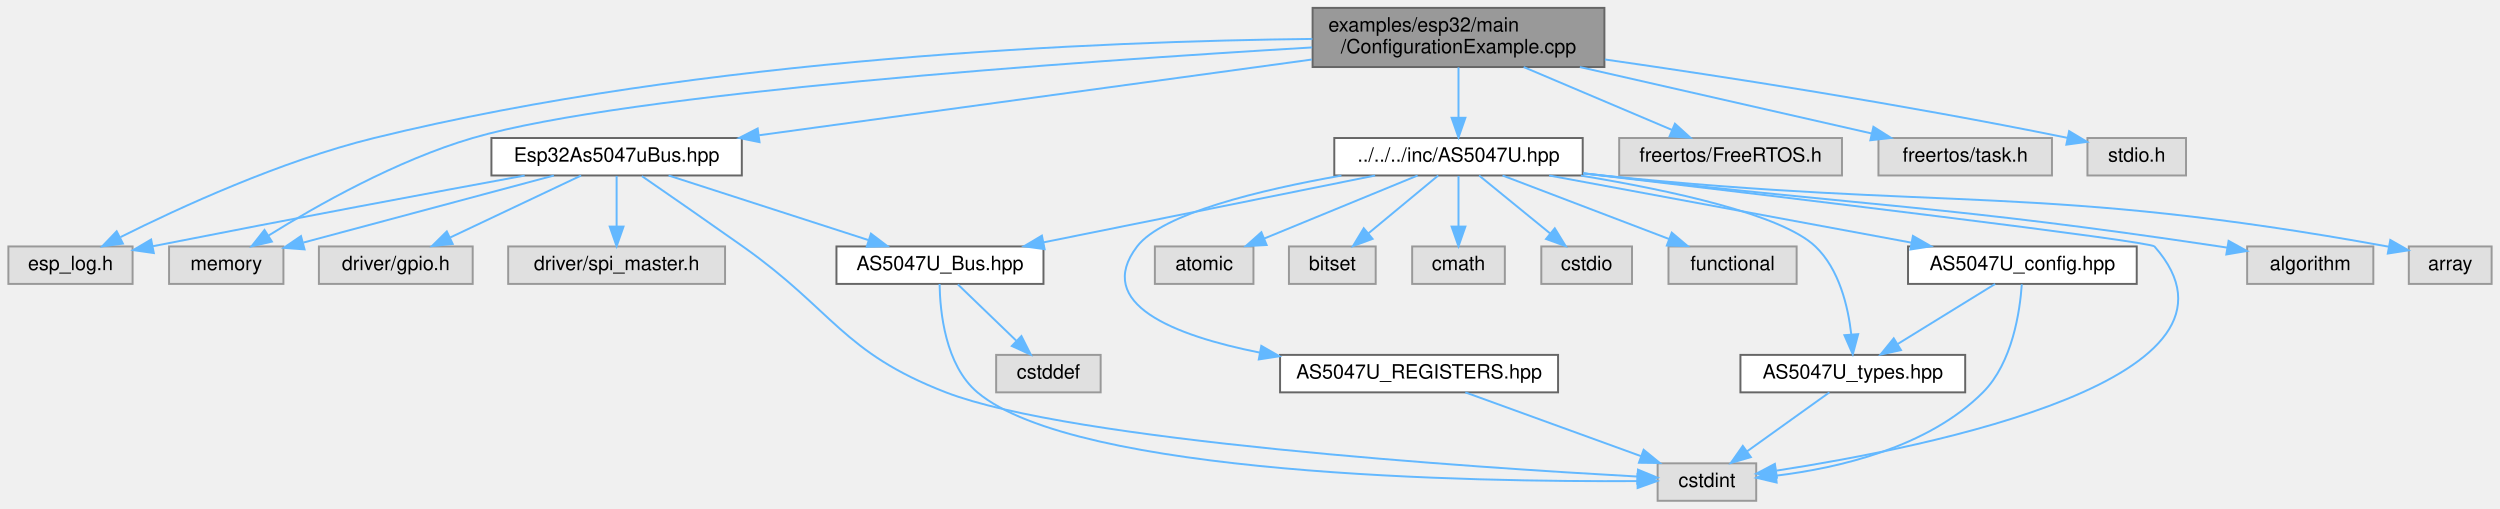
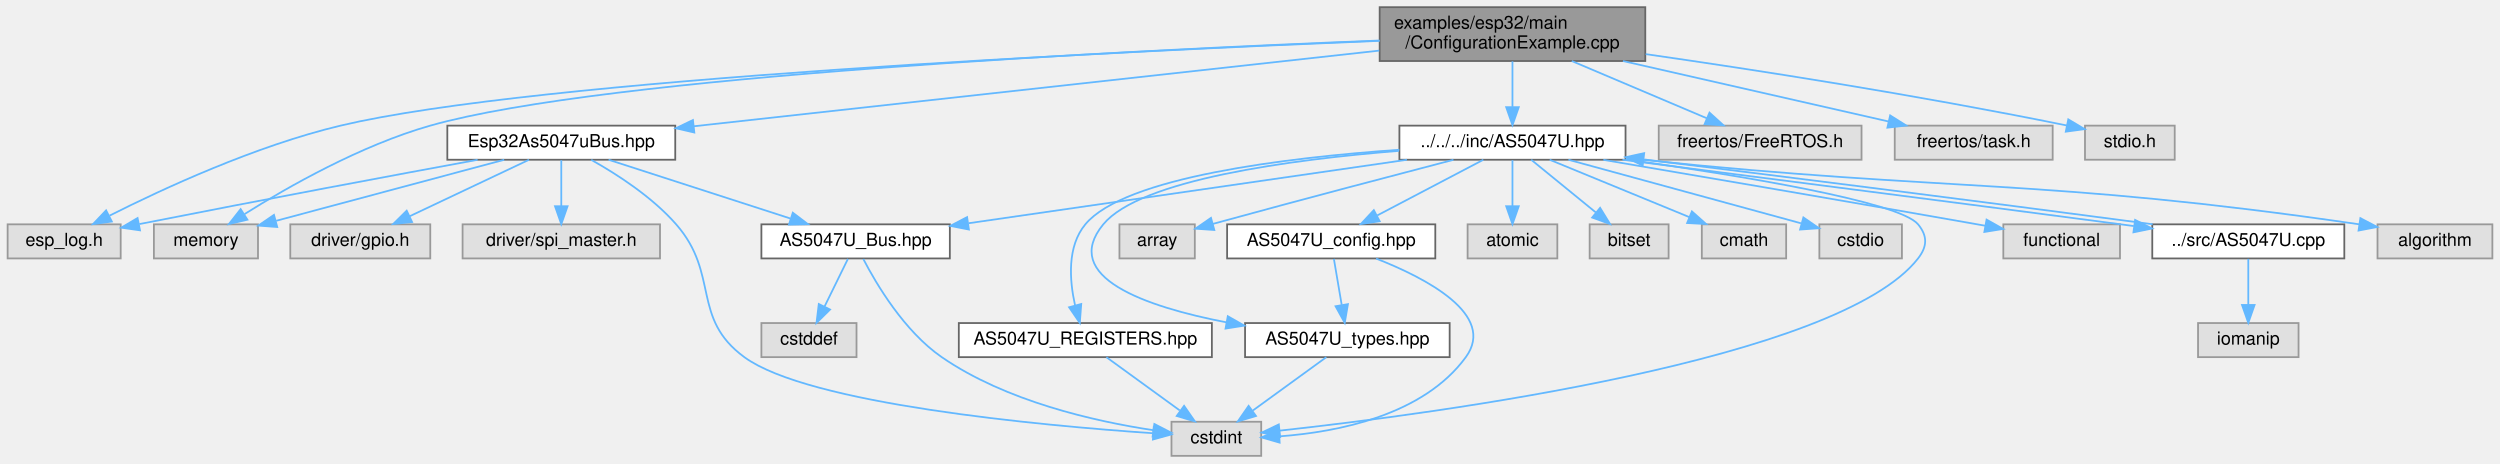
- <svg xmlns="http://www.w3.org/2000/svg" xmlns:xlink="http://www.w3.org/1999/xlink" width="1268pt" height="258pt" viewBox="0.00 0.00 1267.50 258.00">
+ <svg xmlns="http://www.w3.org/2000/svg" xmlns:xlink="http://www.w3.org/1999/xlink" width="1393pt" height="258pt" viewBox="0.00 0.00 1392.50 258.00">
  <g id="graph0" class="graph" transform="scale(1 1) rotate(0) translate(4 254)">
    <g id="Node000001" class="node">
      <g id="a_Node000001">
        <a xlink:title="Configuration example with ABI, UVW, and PWM setup.">
-           <polygon fill="#999999" stroke="#666666" points="809.5,-250 661.5,-250 661.5,-220 809.5,-220 809.5,-250" />
-           <text text-anchor="start" x="669.5" y="-238" font-family="Helvetica,sans-Serif" font-size="10.00">examples/esp32/main</text>
-           <text text-anchor="middle" x="735.5" y="-227" font-family="Helvetica,sans-Serif" font-size="10.00">/ConfigurationExample.cpp</text>
+           <polygon fill="#999999" stroke="#666666" points="912.5,-250 764.5,-250 764.5,-220 912.5,-220 912.5,-250" />
+           <text text-anchor="start" x="772.5" y="-238" font-family="Helvetica,sans-Serif" font-size="10.00">examples/esp32/main</text>
+           <text text-anchor="middle" x="838.5" y="-227" font-family="Helvetica,sans-Serif" font-size="10.00">/ConfigurationExample.cpp</text>
        </a>
      </g>
    </g>
    <g id="Node000002" class="node">
      <g id="a_Node000002">
        <a xlink:title=" ">
          <polygon fill="#e0e0e0" stroke="#999999" points="63,-129 0,-129 0,-110 63,-110 63,-129" />
          <text text-anchor="middle" x="31.5" y="-117" font-family="Helvetica,sans-Serif" font-size="10.00">esp_log.h</text>
        </a>
      </g>
    </g>
    <g id="edge1_Node000001_Node000002" class="edge">
      <g id="a_edge1_Node000001_Node000002">
        <a xlink:title=" ">
-           <path fill="none" stroke="#63b8ff" d="M661.39,-234.26C554.66,-233.07 352.17,-224.94 185.5,-184 138.32,-172.41 86.73,-148.68 56.85,-133.74" />
-           <polygon fill="#63b8ff" stroke="#63b8ff" points="58.09,-130.44 47.59,-129.04 54.92,-136.69 58.09,-130.44" />
+           <path fill="none" stroke="#63b8ff" d="M764.44,-231.26C617.43,-225.33 293.62,-209.74 185.5,-184 138.23,-172.75 86.68,-148.91 56.82,-133.86" />
+           <polygon fill="#63b8ff" stroke="#63b8ff" points="58.06,-130.56 47.57,-129.12 54.87,-136.79 58.06,-130.56" />
        </a>
      </g>
    </g>
    <g id="Node000003" class="node">
      <g id="a_Node000003">
        <a xlink:title=" ">
-           <polygon fill="#e0e0e0" stroke="#999999" points="930,-184 817,-184 817,-165 930,-165 930,-184" />
-           <text text-anchor="middle" x="873.5" y="-172" font-family="Helvetica,sans-Serif" font-size="10.00">freertos/FreeRTOS.h</text>
+           <polygon fill="#e0e0e0" stroke="#999999" points="1033,-184 920,-184 920,-165 1033,-165 1033,-184" />
+           <text text-anchor="middle" x="976.5" y="-172" font-family="Helvetica,sans-Serif" font-size="10.00">freertos/FreeRTOS.h</text>
        </a>
      </g>
    </g>
    <g id="edge2_Node000001_Node000003" class="edge">
      <g id="a_edge2_Node000001_Node000003">
        <a xlink:title=" ">
-           <path fill="none" stroke="#63b8ff" d="M768.55,-219.99C791.48,-210.27 821.74,-197.44 843.88,-188.06" />
-           <polygon fill="#63b8ff" stroke="#63b8ff" points="845.28,-191.26 853.12,-184.14 842.55,-184.82 845.28,-191.26" />
+           <path fill="none" stroke="#63b8ff" d="M871.55,-219.99C894.48,-210.27 924.74,-197.44 946.88,-188.06" />
+           <polygon fill="#63b8ff" stroke="#63b8ff" points="948.28,-191.26 956.12,-184.14 945.55,-184.82 948.28,-191.26" />
        </a>
      </g>
    </g>
    <g id="Node000004" class="node">
      <g id="a_Node000004">
        <a xlink:title=" ">
-           <polygon fill="#e0e0e0" stroke="#999999" points="1036.5,-184 948.5,-184 948.5,-165 1036.5,-165 1036.5,-184" />
-           <text text-anchor="middle" x="992.5" y="-172" font-family="Helvetica,sans-Serif" font-size="10.00">freertos/task.h</text>
+           <polygon fill="#e0e0e0" stroke="#999999" points="1139.5,-184 1051.5,-184 1051.5,-165 1139.5,-165 1139.5,-184" />
+           <text text-anchor="middle" x="1095.5" y="-172" font-family="Helvetica,sans-Serif" font-size="10.00">freertos/task.h</text>
        </a>
      </g>
    </g>
    <g id="edge3_Node000001_Node000004" class="edge">
      <g id="a_edge3_Node000001_Node000004">
        <a xlink:title=" ">
-           <path fill="none" stroke="#63b8ff" d="M797.06,-219.99C842.47,-209.65 903.35,-195.79 945.02,-186.31" />
-           <polygon fill="#63b8ff" stroke="#63b8ff" points="945.95,-189.69 954.92,-184.05 944.4,-182.86 945.95,-189.69" />
+           <path fill="none" stroke="#63b8ff" d="M900.06,-219.99C945.47,-209.65 1006.35,-195.79 1048.02,-186.31" />
+           <polygon fill="#63b8ff" stroke="#63b8ff" points="1048.95,-189.69 1057.92,-184.05 1047.4,-182.86 1048.95,-189.69" />
        </a>
      </g>
    </g>
    <g id="Node000005" class="node">
      <g id="a_Node000005">
        <a xlink:title=" ">
          <polygon fill="#e0e0e0" stroke="#999999" points="139.5,-129 81.5,-129 81.5,-110 139.5,-110 139.5,-129" />
          <text text-anchor="middle" x="110.5" y="-117" font-family="Helvetica,sans-Serif" font-size="10.00">memory</text>
        </a>
      </g>
    </g>
    <g id="edge4_Node000001_Node000005" class="edge">
      <g id="a_edge4_Node000001_Node000005">
        <a xlink:title=" ">
-           <path fill="none" stroke="#63b8ff" d="M661.26,-229.94C542.03,-222.86 313.36,-206.8 235.5,-184 196.94,-172.71 156.13,-149.57 132.01,-134.57" />
-           <polygon fill="#63b8ff" stroke="#63b8ff" points="133.65,-131.46 123.33,-129.06 129.9,-137.37 133.65,-131.46" />
+           <path fill="none" stroke="#63b8ff" d="M764.37,-231.42C625.85,-226.01 332.96,-211.64 235.5,-184 196.84,-173.03 156.06,-149.81 131.97,-134.69" />
+           <polygon fill="#63b8ff" stroke="#63b8ff" points="133.61,-131.59 123.3,-129.15 129.84,-137.48 133.61,-131.59" />
        </a>
      </g>
    </g>
    <g id="Node000006" class="node">
      <g id="a_Node000006">
        <a xlink:title=" ">
-           <polygon fill="#e0e0e0" stroke="#999999" points="1104.5,-184 1054.5,-184 1054.5,-165 1104.5,-165 1104.5,-184" />
-           <text text-anchor="middle" x="1079.5" y="-172" font-family="Helvetica,sans-Serif" font-size="10.00">stdio.h</text>
+           <polygon fill="#e0e0e0" stroke="#999999" points="1207.5,-184 1157.5,-184 1157.5,-165 1207.5,-165 1207.5,-184" />
+           <text text-anchor="middle" x="1182.5" y="-172" font-family="Helvetica,sans-Serif" font-size="10.00">stdio.h</text>
        </a>
      </g>
    </g>
    <g id="edge5_Node000001_Node000006" class="edge">
      <g id="a_edge5_Node000001_Node000006">
        <a xlink:title=" ">
-           <path fill="none" stroke="#63b8ff" d="M809.73,-223.84C870.4,-215.12 958.56,-201.5 1044.39,-184.08" />
-           <polygon fill="#63b8ff" stroke="#63b8ff" points="1045.21,-187.49 1054.3,-182.05 1043.8,-180.63 1045.21,-187.49" />
+           <path fill="none" stroke="#63b8ff" d="M912.73,-223.84C973.4,-215.12 1061.56,-201.5 1147.39,-184.08" />
+           <polygon fill="#63b8ff" stroke="#63b8ff" points="1148.21,-187.49 1157.3,-182.05 1146.8,-180.63 1148.21,-187.49" />
        </a>
      </g>
    </g>
    <g id="Node000007" class="node">
      <g id="a_Node000007">
        <a xlink:href="AS5047U_8hpp.html" target="_top" xlink:title="Driver for AMS AS5047U Magnetic Rotary Position Sensor (C++21).">
-           <polygon fill="white" stroke="#666666" points="798.5,-184 672.5,-184 672.5,-165 798.5,-165 798.5,-184" />
-           <text text-anchor="middle" x="735.5" y="-172" font-family="Helvetica,sans-Serif" font-size="10.00">../../../inc/AS5047U.hpp</text>
+           <polygon fill="white" stroke="#666666" points="901.5,-184 775.5,-184 775.5,-165 901.5,-165 901.5,-184" />
+           <text text-anchor="middle" x="838.5" y="-172" font-family="Helvetica,sans-Serif" font-size="10.00">../../../inc/AS5047U.hpp</text>
        </a>
      </g>
    </g>
    <g id="edge6_Node000001_Node000007" class="edge">
      <g id="a_edge6_Node000001_Node000007">
        <a xlink:title=" ">
-           <path fill="none" stroke="#63b8ff" d="M735.5,-219.84C735.5,-212.21 735.5,-202.7 735.5,-194.45" />
-           <polygon fill="#63b8ff" stroke="#63b8ff" points="739,-194.27 735.5,-184.27 732,-194.27 739,-194.27" />
-         </a>
-       </g>
-     </g>
-     <g id="Node000021" class="node">
-       <g id="a_Node000021">
+           <path fill="none" stroke="#63b8ff" d="M838.5,-219.84C838.5,-212.21 838.5,-202.7 838.5,-194.45" />
+           <polygon fill="#63b8ff" stroke="#63b8ff" points="842,-194.27 838.5,-184.27 835,-194.27 842,-194.27" />
+         </a>
+       </g>
+     </g>
+     <g id="Node000023" class="node">
+       <g id="a_Node000023">
        <a xlink:href="Esp32As5047uBus_8hpp.html" target="_top" xlink:title="ESP32 SPI transport implementation for AS5047U driver.">
          <polygon fill="white" stroke="#666666" points="372,-184 245,-184 245,-165 372,-165 372,-184" />
          <text text-anchor="middle" x="308.5" y="-172" font-family="Helvetica,sans-Serif" font-size="10.00">Esp32As5047uBus.hpp</text>
        </a>
      </g>
    </g>
-     <g id="edge25_Node000001_Node000021" class="edge">
-       <g id="a_edge25_Node000001_Node000021">
-         <a xlink:title=" ">
-           <path fill="none" stroke="#63b8ff" d="M661.12,-223.81C582.34,-213.02 458.8,-196.09 380.82,-185.41" />
-           <polygon fill="#63b8ff" stroke="#63b8ff" points="380.98,-181.9 370.6,-184.01 380.03,-188.83 380.98,-181.9" />
+     <g id="edge28_Node000001_Node000023" class="edge">
+       <g id="a_edge28_Node000001_Node000023">
+         <a xlink:title=" ">
+           <path fill="none" stroke="#63b8ff" d="M764.25,-225.8C663.16,-214.65 483.31,-194.8 382.41,-183.66" />
+           <polygon fill="#63b8ff" stroke="#63b8ff" points="382.62,-180.16 372.3,-182.54 381.85,-187.12 382.62,-180.16" />
        </a>
      </g>
    </g>
    <g id="Node000008" class="node">
      <g id="a_Node000008">
        <a xlink:href="AS5047U__Bus_8hpp.html" target="_top" xlink:title="CRTP-based SPI bus interface for AS5047U driver.">
          <polygon fill="white" stroke="#666666" points="525,-129 420,-129 420,-110 525,-110 525,-129" />
          <text text-anchor="middle" x="472.5" y="-117" font-family="Helvetica,sans-Serif" font-size="10.00">AS5047U_Bus.hpp</text>
        </a>
      </g>
    </g>
    <g id="edge7_Node000007_Node000008" class="edge">
      <g id="a_edge7_Node000007_Node000008">
        <a xlink:title=" ">
-           <path fill="none" stroke="#63b8ff" d="M693.24,-164.98C647.46,-155.76 574.36,-141.03 524.95,-131.07" />
-           <polygon fill="#63b8ff" stroke="#63b8ff" points="525.58,-127.63 515.09,-129.08 524.2,-134.49 525.58,-127.63" />
+           <path fill="none" stroke="#63b8ff" d="M779.7,-164.98C712.81,-155.3 604.01,-139.54 535.45,-129.62" />
+           <polygon fill="#63b8ff" stroke="#63b8ff" points="535.62,-126.1 525.22,-128.13 534.61,-133.03 535.62,-126.1" />
        </a>
      </g>
    </g>
    <g id="Node000010" class="node">
      <g id="a_Node000010">
        <a xlink:title=" ">
-           <polygon fill="#e0e0e0" stroke="#999999" points="886.5,-19 836.5,-19 836.5,0 886.5,0 886.5,-19" />
-           <text text-anchor="middle" x="861.5" y="-7" font-family="Helvetica,sans-Serif" font-size="10.00">cstdint</text>
+           <polygon fill="#e0e0e0" stroke="#999999" points="698.5,-19 648.5,-19 648.5,0 698.5,0 698.5,-19" />
+           <text text-anchor="middle" x="673.5" y="-7" font-family="Helvetica,sans-Serif" font-size="10.00">cstdint</text>
        </a>
      </g>
    </g>
    <g id="edge17_Node000007_Node000010" class="edge">
      <g id="a_edge17_Node000007_Node000010">
        <a xlink:title=" ">
-           <path fill="none" stroke="#63b8ff" d="M798.9,-166.04C899.86,-154.08 1086.12,-131.7 1088.5,-129 1147.54,-62.04 974.29,-27.22 896.84,-15.31" />
-           <polygon fill="#63b8ff" stroke="#63b8ff" points="896.99,-11.8 886.58,-13.78 895.96,-18.72 896.99,-11.8" />
+           <path fill="none" stroke="#63b8ff" d="M901.63,-165.21C964.81,-156.28 1054.12,-141.63 1064.5,-129 1069.86,-122.48 1069.68,-116.67 1064.5,-110 1020.45,-53.34 796.39,-23.63 708.73,-14.04" />
+           <polygon fill="#63b8ff" stroke="#63b8ff" points="709.05,-10.55 698.73,-12.96 708.3,-17.51 709.05,-10.55" />
        </a>
      </g>
    </g>
    <g id="Node000011" class="node">
      <g id="a_Node000011">
        <a xlink:href="AS5047U__REGISTERS_8hpp.html" target="_top" xlink:title="Register definitions for the AS5047U Rotary Position Sensor.">
-           <polygon fill="white" stroke="#666666" points="786,-74 645,-74 645,-55 786,-55 786,-74" />
-           <text text-anchor="middle" x="715.5" y="-62" font-family="Helvetica,sans-Serif" font-size="10.00">AS5047U_REGISTERS.hpp</text>
+           <polygon fill="white" stroke="#666666" points="671,-74 530,-74 530,-55 671,-55 671,-74" />
+           <text text-anchor="middle" x="600.5" y="-62" font-family="Helvetica,sans-Serif" font-size="10.00">AS5047U_REGISTERS.hpp</text>
        </a>
      </g>
    </g>
    <g id="edge10_Node000007_Node000011" class="edge">
      <g id="a_edge10_Node000007_Node000011">
        <a xlink:title=" ">
-           <path fill="none" stroke="#63b8ff" d="M676.13,-164.96C634.94,-157.68 585.27,-145.73 572.5,-129 550.28,-99.9 591.11,-83.84 634.75,-75.15" />
-           <polygon fill="#63b8ff" stroke="#63b8ff" points="635.49,-78.58 644.68,-73.31 634.21,-71.69 635.49,-78.58" />
+           <path fill="none" stroke="#63b8ff" d="M775.47,-170.56C712.61,-166.16 622.35,-155.32 600.5,-129 590.27,-116.69 591.65,-97.91 594.75,-83.97" />
+           <polygon fill="#63b8ff" stroke="#63b8ff" points="598.21,-84.61 597.42,-74.04 591.45,-82.79 598.21,-84.61" />
        </a>
      </g>
    </g>
    <g id="Node000012" class="node">
      <g id="a_Node000012">
        <a xlink:title=" ">
-           <polygon fill="#e0e0e0" stroke="#999999" points="1199.5,-129 1135.5,-129 1135.5,-110 1199.5,-110 1199.5,-129" />
-           <text text-anchor="middle" x="1167.5" y="-117" font-family="Helvetica,sans-Serif" font-size="10.00">algorithm</text>
+           <polygon fill="#e0e0e0" stroke="#999999" points="1384.5,-129 1320.5,-129 1320.5,-110 1384.5,-110 1384.5,-129" />
+           <text text-anchor="middle" x="1352.5" y="-117" font-family="Helvetica,sans-Serif" font-size="10.00">algorithm</text>
        </a>
      </g>
    </g>
    <g id="edge12_Node000007_Node000012" class="edge">
      <g id="a_edge12_Node000007_Node000012">
        <a xlink:title=" ">
-           <path fill="none" stroke="#63b8ff" d="M798.81,-166.12C802.09,-165.74 805.33,-165.37 808.5,-165 947.6,-148.9 983.02,-149.73 1121.5,-129 1122.77,-128.81 1124.05,-128.61 1125.34,-128.41" />
-           <polygon fill="#63b8ff" stroke="#63b8ff" points="1126.09,-131.83 1135.38,-126.72 1124.94,-124.93 1126.09,-131.83" />
+           <path fill="none" stroke="#63b8ff" d="M901.7,-165.94C904.68,-165.61 907.62,-165.3 910.5,-165 1085.27,-146.84 1132.78,-154.9 1310.4,-129" />
+           <polygon fill="#63b8ff" stroke="#63b8ff" points="1310.95,-132.45 1320.33,-127.53 1309.93,-125.53 1310.95,-132.45" />
        </a>
      </g>
    </g>
    <g id="Node000013" class="node">
      <g id="a_Node000013">
        <a xlink:title=" ">
-           <polygon fill="#e0e0e0" stroke="#999999" points="1259.5,-129 1217.5,-129 1217.5,-110 1259.5,-110 1259.5,-129" />
-           <text text-anchor="middle" x="1238.5" y="-117" font-family="Helvetica,sans-Serif" font-size="10.00">array</text>
+           <polygon fill="#e0e0e0" stroke="#999999" points="661.5,-129 619.5,-129 619.5,-110 661.5,-110 661.5,-129" />
+           <text text-anchor="middle" x="640.5" y="-117" font-family="Helvetica,sans-Serif" font-size="10.00">array</text>
        </a>
      </g>
    </g>
    <g id="edge13_Node000007_Node000013" class="edge">
      <g id="a_edge13_Node000007_Node000013">
        <a xlink:title=" ">
-           <path fill="none" stroke="#63b8ff" d="M798.8,-166.03C802.08,-165.67 805.33,-165.33 808.5,-165 982.85,-147.01 1031.24,-160.95 1207.45,-128.85" />
-           <polygon fill="#63b8ff" stroke="#63b8ff" points="1208.11,-132.29 1217.31,-127.03 1206.84,-125.4 1208.11,-132.29" />
+           <path fill="none" stroke="#63b8ff" d="M805.62,-164.97C773.71,-156.65 723.65,-143.5 671.54,-129.25" />
+           <polygon fill="#63b8ff" stroke="#63b8ff" points="672.36,-125.85 661.79,-126.58 670.51,-132.6 672.36,-125.85" />
        </a>
      </g>
    </g>
    <g id="Node000014" class="node">
      <g id="a_Node000014">
        <a xlink:title=" ">
-           <polygon fill="#e0e0e0" stroke="#999999" points="631.5,-129 581.5,-129 581.5,-110 631.5,-110 631.5,-129" />
-           <text text-anchor="middle" x="606.5" y="-117" font-family="Helvetica,sans-Serif" font-size="10.00">atomic</text>
+           <polygon fill="#e0e0e0" stroke="#999999" points="863.5,-129 813.5,-129 813.5,-110 863.5,-110 863.5,-129" />
+           <text text-anchor="middle" x="838.5" y="-117" font-family="Helvetica,sans-Serif" font-size="10.00">atomic</text>
        </a>
      </g>
    </g>
    <g id="edge14_Node000007_Node000014" class="edge">
      <g id="a_edge14_Node000007_Node000014">
        <a xlink:title=" ">
-           <path fill="none" stroke="#63b8ff" d="M714.77,-164.98C693.74,-156.34 660.95,-142.87 636.96,-133.02" />
-           <polygon fill="#63b8ff" stroke="#63b8ff" points="638.18,-129.73 627.6,-129.17 635.52,-136.21 638.18,-129.73" />
+           <path fill="none" stroke="#63b8ff" d="M838.5,-164.75C838.5,-157.8 838.5,-147.85 838.5,-139.13" />
+           <polygon fill="#63b8ff" stroke="#63b8ff" points="842,-139.09 838.5,-129.09 835,-139.09 842,-139.09" />
        </a>
      </g>
    </g>
    <g id="Node000015" class="node">
      <g id="a_Node000015">
        <a xlink:title=" ">
-           <polygon fill="#e0e0e0" stroke="#999999" points="693.5,-129 649.5,-129 649.5,-110 693.5,-110 693.5,-129" />
-           <text text-anchor="middle" x="671.5" y="-117" font-family="Helvetica,sans-Serif" font-size="10.00">bitset</text>
+           <polygon fill="#e0e0e0" stroke="#999999" points="925.5,-129 881.5,-129 881.5,-110 925.5,-110 925.5,-129" />
+           <text text-anchor="middle" x="903.5" y="-117" font-family="Helvetica,sans-Serif" font-size="10.00">bitset</text>
        </a>
      </g>
    </g>
    <g id="edge15_Node000007_Node000015" class="edge">
      <g id="a_edge15_Node000007_Node000015">
        <a xlink:title=" ">
-           <path fill="none" stroke="#63b8ff" d="M725.22,-164.98C715.66,-157.07 701.22,-145.11 689.72,-135.58" />
-           <polygon fill="#63b8ff" stroke="#63b8ff" points="691.9,-132.85 681.97,-129.17 687.44,-138.24 691.9,-132.85" />
+           <path fill="none" stroke="#63b8ff" d="M848.94,-164.98C858.65,-157.07 873.32,-145.11 885,-135.58" />
+           <polygon fill="#63b8ff" stroke="#63b8ff" points="887.33,-138.2 892.87,-129.17 882.9,-132.78 887.33,-138.2" />
        </a>
      </g>
    </g>
    <g id="Node000016" class="node">
      <g id="a_Node000016">
        <a xlink:title=" ">
-           <polygon fill="#e0e0e0" stroke="#999999" points="759,-129 712,-129 712,-110 759,-110 759,-129" />
-           <text text-anchor="middle" x="735.5" y="-117" font-family="Helvetica,sans-Serif" font-size="10.00">cmath</text>
+           <polygon fill="#e0e0e0" stroke="#999999" points="991,-129 944,-129 944,-110 991,-110 991,-129" />
+           <text text-anchor="middle" x="967.5" y="-117" font-family="Helvetica,sans-Serif" font-size="10.00">cmath</text>
        </a>
      </g>
    </g>
    <g id="edge16_Node000007_Node000016" class="edge">
      <g id="a_edge16_Node000007_Node000016">
        <a xlink:title=" ">
-           <path fill="none" stroke="#63b8ff" d="M735.5,-164.75C735.5,-157.8 735.5,-147.85 735.5,-139.13" />
-           <polygon fill="#63b8ff" stroke="#63b8ff" points="739,-139.09 735.5,-129.09 732,-139.09 739,-139.09" />
+           <path fill="none" stroke="#63b8ff" d="M859.23,-164.98C880.26,-156.34 913.05,-142.87 937.04,-133.02" />
+           <polygon fill="#63b8ff" stroke="#63b8ff" points="938.48,-136.21 946.4,-129.17 935.82,-129.73 938.48,-136.21" />
        </a>
      </g>
    </g>
    <g id="Node000017" class="node">
      <g id="a_Node000017">
        <a xlink:title=" ">
-           <polygon fill="#e0e0e0" stroke="#999999" points="823.5,-129 777.5,-129 777.5,-110 823.5,-110 823.5,-129" />
-           <text text-anchor="middle" x="800.5" y="-117" font-family="Helvetica,sans-Serif" font-size="10.00">cstdio</text>
+           <polygon fill="#e0e0e0" stroke="#999999" points="1055.5,-129 1009.5,-129 1009.5,-110 1055.5,-110 1055.5,-129" />
+           <text text-anchor="middle" x="1032.5" y="-117" font-family="Helvetica,sans-Serif" font-size="10.00">cstdio</text>
        </a>
      </g>
    </g>
    <g id="edge18_Node000007_Node000017" class="edge">
      <g id="a_edge18_Node000007_Node000017">
        <a xlink:title=" ">
-           <path fill="none" stroke="#63b8ff" d="M745.94,-164.98C755.65,-157.07 770.32,-145.11 782,-135.58" />
-           <polygon fill="#63b8ff" stroke="#63b8ff" points="784.33,-138.2 789.87,-129.17 779.9,-132.78 784.33,-138.2" />
+           <path fill="none" stroke="#63b8ff" d="M869.67,-164.98C905.15,-155.29 962.89,-139.52 999.23,-129.59" />
+           <polygon fill="#63b8ff" stroke="#63b8ff" points="1000.6,-132.84 1009.32,-126.83 998.75,-126.09 1000.6,-132.84" />
        </a>
      </g>
    </g>
    <g id="Node000018" class="node">
      <g id="a_Node000018">
        <a xlink:title=" ">
-           <polygon fill="#e0e0e0" stroke="#999999" points="907,-129 842,-129 842,-110 907,-110 907,-129" />
-           <text text-anchor="middle" x="874.5" y="-117" font-family="Helvetica,sans-Serif" font-size="10.00">functional</text>
+           <polygon fill="#e0e0e0" stroke="#999999" points="1177,-129 1112,-129 1112,-110 1177,-110 1177,-129" />
+           <text text-anchor="middle" x="1144.5" y="-117" font-family="Helvetica,sans-Serif" font-size="10.00">functional</text>
        </a>
      </g>
    </g>
    <g id="edge19_Node000007_Node000018" class="edge">
      <g id="a_edge19_Node000007_Node000018">
        <a xlink:title=" ">
-           <path fill="none" stroke="#63b8ff" d="M757.83,-164.98C780.7,-156.27 816.46,-142.63 842.36,-132.75" />
-           <polygon fill="#63b8ff" stroke="#63b8ff" points="843.66,-136 851.76,-129.17 841.17,-129.46 843.66,-136" />
+           <path fill="none" stroke="#63b8ff" d="M889.14,-164.93C941.37,-156.07 1025.16,-141.76 1097.5,-129 1098.95,-128.74 1100.43,-128.48 1101.93,-128.22" />
+           <polygon fill="#63b8ff" stroke="#63b8ff" points="1102.66,-131.64 1111.89,-126.44 1101.43,-124.75 1102.66,-131.64" />
        </a>
      </g>
    </g>
    <g id="Node000019" class="node">
      <g id="a_Node000019">
        <a xlink:href="AS5047U__types_8hpp.html" target="_top" xlink:title="Type definitions for the AS5047U driver.">
-           <polygon fill="white" stroke="#666666" points="992.5,-74 878.5,-74 878.5,-55 992.5,-55 992.5,-74" />
-           <text text-anchor="middle" x="935.5" y="-62" font-family="Helvetica,sans-Serif" font-size="10.00">AS5047U_types.hpp</text>
+           <polygon fill="white" stroke="#666666" points="803.5,-74 689.5,-74 689.5,-55 803.5,-55 803.5,-74" />
+           <text text-anchor="middle" x="746.5" y="-62" font-family="Helvetica,sans-Serif" font-size="10.00">AS5047U_types.hpp</text>
        </a>
      </g>
    </g>
    <g id="edge20_Node000007_Node000019" class="edge">
      <g id="a_edge20_Node000007_Node000019">
        <a xlink:title=" ">
-           <path fill="none" stroke="#63b8ff" d="M797.56,-164.93C842.92,-157.47 899.39,-145.28 916.5,-129 928.6,-117.48 933.09,-98.61 934.71,-84.42" />
-           <polygon fill="#63b8ff" stroke="#63b8ff" points="938.21,-84.52 935.48,-74.28 931.23,-83.99 938.21,-84.52" />
+           <path fill="none" stroke="#63b8ff" d="M775.29,-169.95C715.21,-165.1 631.05,-153.94 610.5,-129 586.34,-99.67 633.82,-83.16 679.17,-74.37" />
+           <polygon fill="#63b8ff" stroke="#63b8ff" points="679.88,-77.8 689.09,-72.56 678.62,-70.91 679.88,-77.8" />
        </a>
      </g>
    </g>
    <g id="Node000020" class="node">
      <g id="a_Node000020">
        <a xlink:href="AS5047U__config_8hpp.html" target="_top" xlink:title=" ">
-           <polygon fill="white" stroke="#666666" points="1079.5,-129 963.5,-129 963.5,-110 1079.5,-110 1079.5,-129" />
-           <text text-anchor="middle" x="1021.5" y="-117" font-family="Helvetica,sans-Serif" font-size="10.00">AS5047U_config.hpp</text>
+           <polygon fill="white" stroke="#666666" points="795.5,-129 679.5,-129 679.5,-110 795.5,-110 795.5,-129" />
+           <text text-anchor="middle" x="737.5" y="-117" font-family="Helvetica,sans-Serif" font-size="10.00">AS5047U_config.hpp</text>
        </a>
      </g>
    </g>
    <g id="edge22_Node000007_Node000020" class="edge">
      <g id="a_edge22_Node000007_Node000020">
        <a xlink:title=" ">
-           <path fill="none" stroke="#63b8ff" d="M781.45,-164.98C831.44,-155.72 911.39,-140.9 965.14,-130.94" />
-           <polygon fill="#63b8ff" stroke="#63b8ff" points="965.99,-134.35 975.19,-129.08 964.72,-127.46 965.99,-134.35" />
+           <path fill="none" stroke="#63b8ff" d="M822.27,-164.98C806.32,-156.61 781.72,-143.7 763.12,-133.95" />
+           <polygon fill="#63b8ff" stroke="#63b8ff" points="764.5,-130.72 754.02,-129.17 761.25,-136.92 764.5,-130.72" />
+         </a>
+       </g>
+     </g>
+     <g id="Node000021" class="node">
+       <g id="a_Node000021">
+         <a xlink:href="AS5047U_8cpp.html" target="_top" xlink:title=" ">
+           <polygon fill="white" stroke="#666666" points="1302,-129 1195,-129 1195,-110 1302,-110 1302,-129" />
+           <text text-anchor="middle" x="1248.5" y="-117" font-family="Helvetica,sans-Serif" font-size="10.00">../src/AS5047U.cpp</text>
+         </a>
+       </g>
+     </g>
+     <g id="edge25_Node000007_Node000021" class="edge">
+       <g id="a_edge25_Node000007_Node000021">
+         <a xlink:title=" ">
+           <path fill="none" stroke="#63b8ff" d="M899.78,-164.98C967.71,-156.16 1080.29,-141.88 1177.5,-129 1179.86,-128.69 1182.28,-128.37 1184.72,-128.04" />
+           <polygon fill="#63b8ff" stroke="#63b8ff" points="1185.43,-131.47 1194.88,-126.68 1184.5,-124.54 1185.43,-131.47" />
        </a>
      </g>
    </g>
    <g id="Node000009" class="node">
      <g id="a_Node000009">
        <a xlink:title=" ">
-           <polygon fill="#e0e0e0" stroke="#999999" points="554,-74 501,-74 501,-55 554,-55 554,-74" />
-           <text text-anchor="middle" x="527.5" y="-62" font-family="Helvetica,sans-Serif" font-size="10.00">cstddef</text>
+           <polygon fill="#e0e0e0" stroke="#999999" points="473,-74 420,-74 420,-55 473,-55 473,-74" />
+           <text text-anchor="middle" x="446.5" y="-62" font-family="Helvetica,sans-Serif" font-size="10.00">cstddef</text>
        </a>
      </g>
    </g>
    <g id="edge8_Node000008_Node000009" class="edge">
      <g id="a_edge8_Node000008_Node000009">
        <a xlink:title=" ">
-           <path fill="none" stroke="#63b8ff" d="M481.58,-109.75C489.59,-102.03 501.46,-90.6 511.12,-81.28" />
-           <polygon fill="#63b8ff" stroke="#63b8ff" points="513.81,-83.55 518.59,-74.09 508.96,-78.51 513.81,-83.55" />
+           <path fill="none" stroke="#63b8ff" d="M468.21,-109.75C464.69,-102.57 459.59,-92.18 455.22,-83.27" />
+           <polygon fill="#63b8ff" stroke="#63b8ff" points="458.26,-81.53 450.71,-74.09 451.98,-84.61 458.26,-81.53" />
        </a>
      </g>
    </g>
    <g id="edge9_Node000008_Node000010" class="edge">
      <g id="a_edge9_Node000008_Node000010">
        <a xlink:title=" ">
-           <path fill="none" stroke="#63b8ff" d="M472.31,-109.95C472.52,-96.06 475.13,-68.79 491.5,-55 541.58,-12.83 743.71,-9.52 826.19,-9.99" />
-           <polygon fill="#63b8ff" stroke="#63b8ff" points="826.3,-13.49 836.33,-10.07 826.35,-6.49 826.3,-13.49" />
+           <path fill="none" stroke="#63b8ff" d="M476.79,-109.68C483.92,-95.92 499.56,-69.43 520.5,-55 556.16,-30.43 605.43,-19.27 638.32,-14.3" />
+           <polygon fill="#63b8ff" stroke="#63b8ff" points="638.96,-17.75 648.39,-12.9 638,-10.82 638.96,-17.75" />
        </a>
      </g>
    </g>
    <g id="edge11_Node000011_Node000010" class="edge">
      <g id="a_edge11_Node000011_Node000010">
        <a xlink:title=" ">
-           <path fill="none" stroke="#63b8ff" d="M738.96,-54.98C763.08,-46.23 800.87,-32.51 828.1,-22.62" />
-           <polygon fill="#63b8ff" stroke="#63b8ff" points="829.41,-25.87 837.62,-19.17 827.02,-19.29 829.41,-25.87" />
+           <path fill="none" stroke="#63b8ff" d="M612.23,-54.98C623.23,-47 639.92,-34.88 653.1,-25.31" />
+           <polygon fill="#63b8ff" stroke="#63b8ff" points="655.52,-27.88 661.56,-19.17 651.41,-22.21 655.52,-27.88" />
        </a>
      </g>
    </g>
    <g id="edge21_Node000019_Node000010" class="edge">
      <g id="a_edge21_Node000019_Node000010">
        <a xlink:title=" ">
-           <path fill="none" stroke="#63b8ff" d="M923.61,-54.98C912.35,-46.92 895.21,-34.65 881.79,-25.03" />
-           <polygon fill="#63b8ff" stroke="#63b8ff" points="883.77,-22.15 873.61,-19.17 879.7,-27.84 883.77,-22.15" />
+           <path fill="none" stroke="#63b8ff" d="M734.77,-54.98C723.77,-47 707.08,-34.88 693.9,-25.31" />
+           <polygon fill="#63b8ff" stroke="#63b8ff" points="695.59,-22.21 685.44,-19.17 691.48,-27.88 695.59,-22.21" />
        </a>
      </g>
    </g>
    <g id="edge23_Node000020_Node000010" class="edge">
      <g id="a_edge23_Node000020_Node000010">
        <a xlink:title=" ">
-           <path fill="none" stroke="#63b8ff" d="M1021.21,-109.83C1020.28,-96.27 1016.52,-70.06 1001.5,-55 973.59,-27.01 928.16,-16.6 896.66,-12.75" />
-           <polygon fill="#63b8ff" stroke="#63b8ff" points="896.86,-9.25 886.55,-11.67 896.13,-16.21 896.86,-9.25" />
+           <path fill="none" stroke="#63b8ff" d="M762.5,-109.94C790.46,-98.98 829.7,-78.57 812.5,-55 788.91,-22.68 741.54,-13.3 708.69,-10.86" />
+           <polygon fill="#63b8ff" stroke="#63b8ff" points="708.77,-7.36 698.59,-10.29 708.38,-14.35 708.77,-7.36" />
        </a>
      </g>
    </g>
    <g id="edge24_Node000020_Node000019" class="edge">
      <g id="a_edge24_Node000020_Node000019">
        <a xlink:title=" ">
-           <path fill="none" stroke="#63b8ff" d="M1007.68,-109.98C994.35,-101.77 973.92,-89.18 958.19,-79.49" />
-           <polygon fill="#63b8ff" stroke="#63b8ff" points="959.92,-76.44 949.57,-74.17 956.25,-82.4 959.92,-76.44" />
-         </a>
-       </g>
-     </g>
-     <g id="edge29_Node000021_Node000002" class="edge">
-       <g id="a_edge29_Node000021_Node000002">
+           <path fill="none" stroke="#63b8ff" d="M738.99,-109.75C740.17,-102.8 741.86,-92.85 743.34,-84.13" />
+           <polygon fill="#63b8ff" stroke="#63b8ff" points="746.82,-84.53 745.04,-74.09 739.92,-83.36 746.82,-84.53" />
+         </a>
+       </g>
+     </g>
+     <g id="edge26_Node000021_Node000007" class="edge">
+       <g id="a_edge26_Node000021_Node000007">
+         <a xlink:title=" ">
+           <path fill="none" stroke="#63b8ff" d="M1195.2,-129.04C1097.43,-141.99 984.18,-156.35 911.9,-165.15" />
+           <polygon fill="#63b8ff" stroke="#63b8ff" points="911.05,-161.73 901.54,-166.41 911.89,-168.68 911.05,-161.73" />
+         </a>
+       </g>
+     </g>
+     <g id="Node000022" class="node">
+       <g id="a_Node000022">
+         <a xlink:title=" ">
+           <polygon fill="#e0e0e0" stroke="#999999" points="1276.5,-74 1220.5,-74 1220.5,-55 1276.5,-55 1276.5,-74" />
+           <text text-anchor="middle" x="1248.5" y="-62" font-family="Helvetica,sans-Serif" font-size="10.00">iomanip</text>
+         </a>
+       </g>
+     </g>
+     <g id="edge27_Node000021_Node000022" class="edge">
+       <g id="a_edge27_Node000021_Node000022">
+         <a xlink:title=" ">
+           <path fill="none" stroke="#63b8ff" d="M1248.5,-109.75C1248.5,-102.8 1248.5,-92.85 1248.5,-84.13" />
+           <polygon fill="#63b8ff" stroke="#63b8ff" points="1252,-84.09 1248.5,-74.09 1245,-84.09 1252,-84.09" />
+         </a>
+       </g>
+     </g>
+     <g id="edge32_Node000023_Node000002" class="edge">
+       <g id="a_edge32_Node000023_Node000002">
        <a xlink:title=" ">
          <path fill="none" stroke="#63b8ff" d="M261.88,-164.97C216.38,-156.58 144.93,-143.26 73.37,-129.14" />
          <polygon fill="#63b8ff" stroke="#63b8ff" points="73.76,-125.65 63.27,-127.15 72.4,-132.52 73.76,-125.65" />
        </a>
      </g>
    </g>
-     <g id="edge31_Node000021_Node000005" class="edge">
-       <g id="a_edge31_Node000021_Node000005">
+     <g id="edge34_Node000023_Node000005" class="edge">
+       <g id="a_edge34_Node000023_Node000005">
        <a xlink:title=" ">
          <path fill="none" stroke="#63b8ff" d="M276.69,-164.98C242.11,-155.73 186.84,-140.94 149.64,-130.98" />
          <polygon fill="#63b8ff" stroke="#63b8ff" points="150.22,-127.51 139.65,-128.3 148.41,-134.27 150.22,-127.51" />
        </a>
      </g>
    </g>
-     <g id="edge26_Node000021_Node000008" class="edge">
-       <g id="a_edge26_Node000021_Node000008">
+     <g id="edge29_Node000023_Node000008" class="edge">
+       <g id="a_edge29_Node000023_Node000008">
        <a xlink:title=" ">
          <path fill="none" stroke="#63b8ff" d="M334.85,-164.98C362.26,-156.13 405.39,-142.19 436.06,-132.28" />
          <polygon fill="#63b8ff" stroke="#63b8ff" points="437.5,-135.49 445.94,-129.08 435.35,-128.83 437.5,-135.49" />
        </a>
      </g>
    </g>
-     <g id="edge30_Node000021_Node000010" class="edge">
-       <g id="a_edge30_Node000021_Node000010">
-         <a xlink:title=" ">
-           <path fill="none" stroke="#63b8ff" d="M321.29,-164.69C334.24,-155.76 354.82,-141.5 372.5,-129 418.53,-96.47 422.92,-75.32 475.5,-55 539.17,-30.39 743.41,-16.88 826.17,-12.3" />
-           <polygon fill="#63b8ff" stroke="#63b8ff" points="826.54,-15.79 836.33,-11.75 826.16,-8.8 826.54,-15.79" />
-         </a>
-       </g>
-     </g>
-     <g id="Node000022" class="node">
-       <g id="a_Node000022">
+     <g id="edge33_Node000023_Node000010" class="edge">
+       <g id="a_edge33_Node000023_Node000010">
+         <a xlink:title=" ">
+           <path fill="none" stroke="#63b8ff" d="M325.18,-164.94C339.2,-157.1 359.04,-144.38 372.5,-129 396.85,-101.18 380.67,-76.84 410.5,-55 446.17,-28.88 574.96,-16.97 638.1,-12.6" />
+           <polygon fill="#63b8ff" stroke="#63b8ff" points="638.62,-16.07 648.37,-11.92 638.16,-9.09 638.62,-16.07" />
+         </a>
+       </g>
+     </g>
+     <g id="Node000024" class="node">
+       <g id="a_Node000024">
        <a xlink:title=" ">
          <polygon fill="#e0e0e0" stroke="#999999" points="235.5,-129 157.5,-129 157.5,-110 235.5,-110 235.5,-129" />
          <text text-anchor="middle" x="196.5" y="-117" font-family="Helvetica,sans-Serif" font-size="10.00">driver/gpio.h</text>
        </a>
      </g>
    </g>
-     <g id="edge27_Node000021_Node000022" class="edge">
-       <g id="a_edge27_Node000021_Node000022">
+     <g id="edge30_Node000023_Node000024" class="edge">
+       <g id="a_edge30_Node000023_Node000024">
        <a xlink:title=" ">
          <path fill="none" stroke="#63b8ff" d="M290.51,-164.98C272.57,-156.5 244.78,-143.35 224.07,-133.54" />
          <polygon fill="#63b8ff" stroke="#63b8ff" points="225.36,-130.28 214.82,-129.17 222.36,-136.61 225.36,-130.28" />
        </a>
      </g>
    </g>
-     <g id="Node000023" class="node">
-       <g id="a_Node000023">
+     <g id="Node000025" class="node">
+       <g id="a_Node000025">
        <a xlink:title=" ">
          <polygon fill="#e0e0e0" stroke="#999999" points="363.5,-129 253.5,-129 253.5,-110 363.5,-110 363.5,-129" />
          <text text-anchor="middle" x="308.5" y="-117" font-family="Helvetica,sans-Serif" font-size="10.00">driver/spi_master.h</text>
        </a>
      </g>
    </g>
-     <g id="edge28_Node000021_Node000023" class="edge">
-       <g id="a_edge28_Node000021_Node000023">
+     <g id="edge31_Node000023_Node000025" class="edge">
+       <g id="a_edge31_Node000023_Node000025">
        <a xlink:title=" ">
          <path fill="none" stroke="#63b8ff" d="M308.5,-164.75C308.5,-157.8 308.5,-147.85 308.5,-139.13" />
          <polygon fill="#63b8ff" stroke="#63b8ff" points="312,-139.09 308.5,-129.09 305,-139.09 312,-139.09" />
        </a>
      </g>
    </g>
  </g>
</svg>
